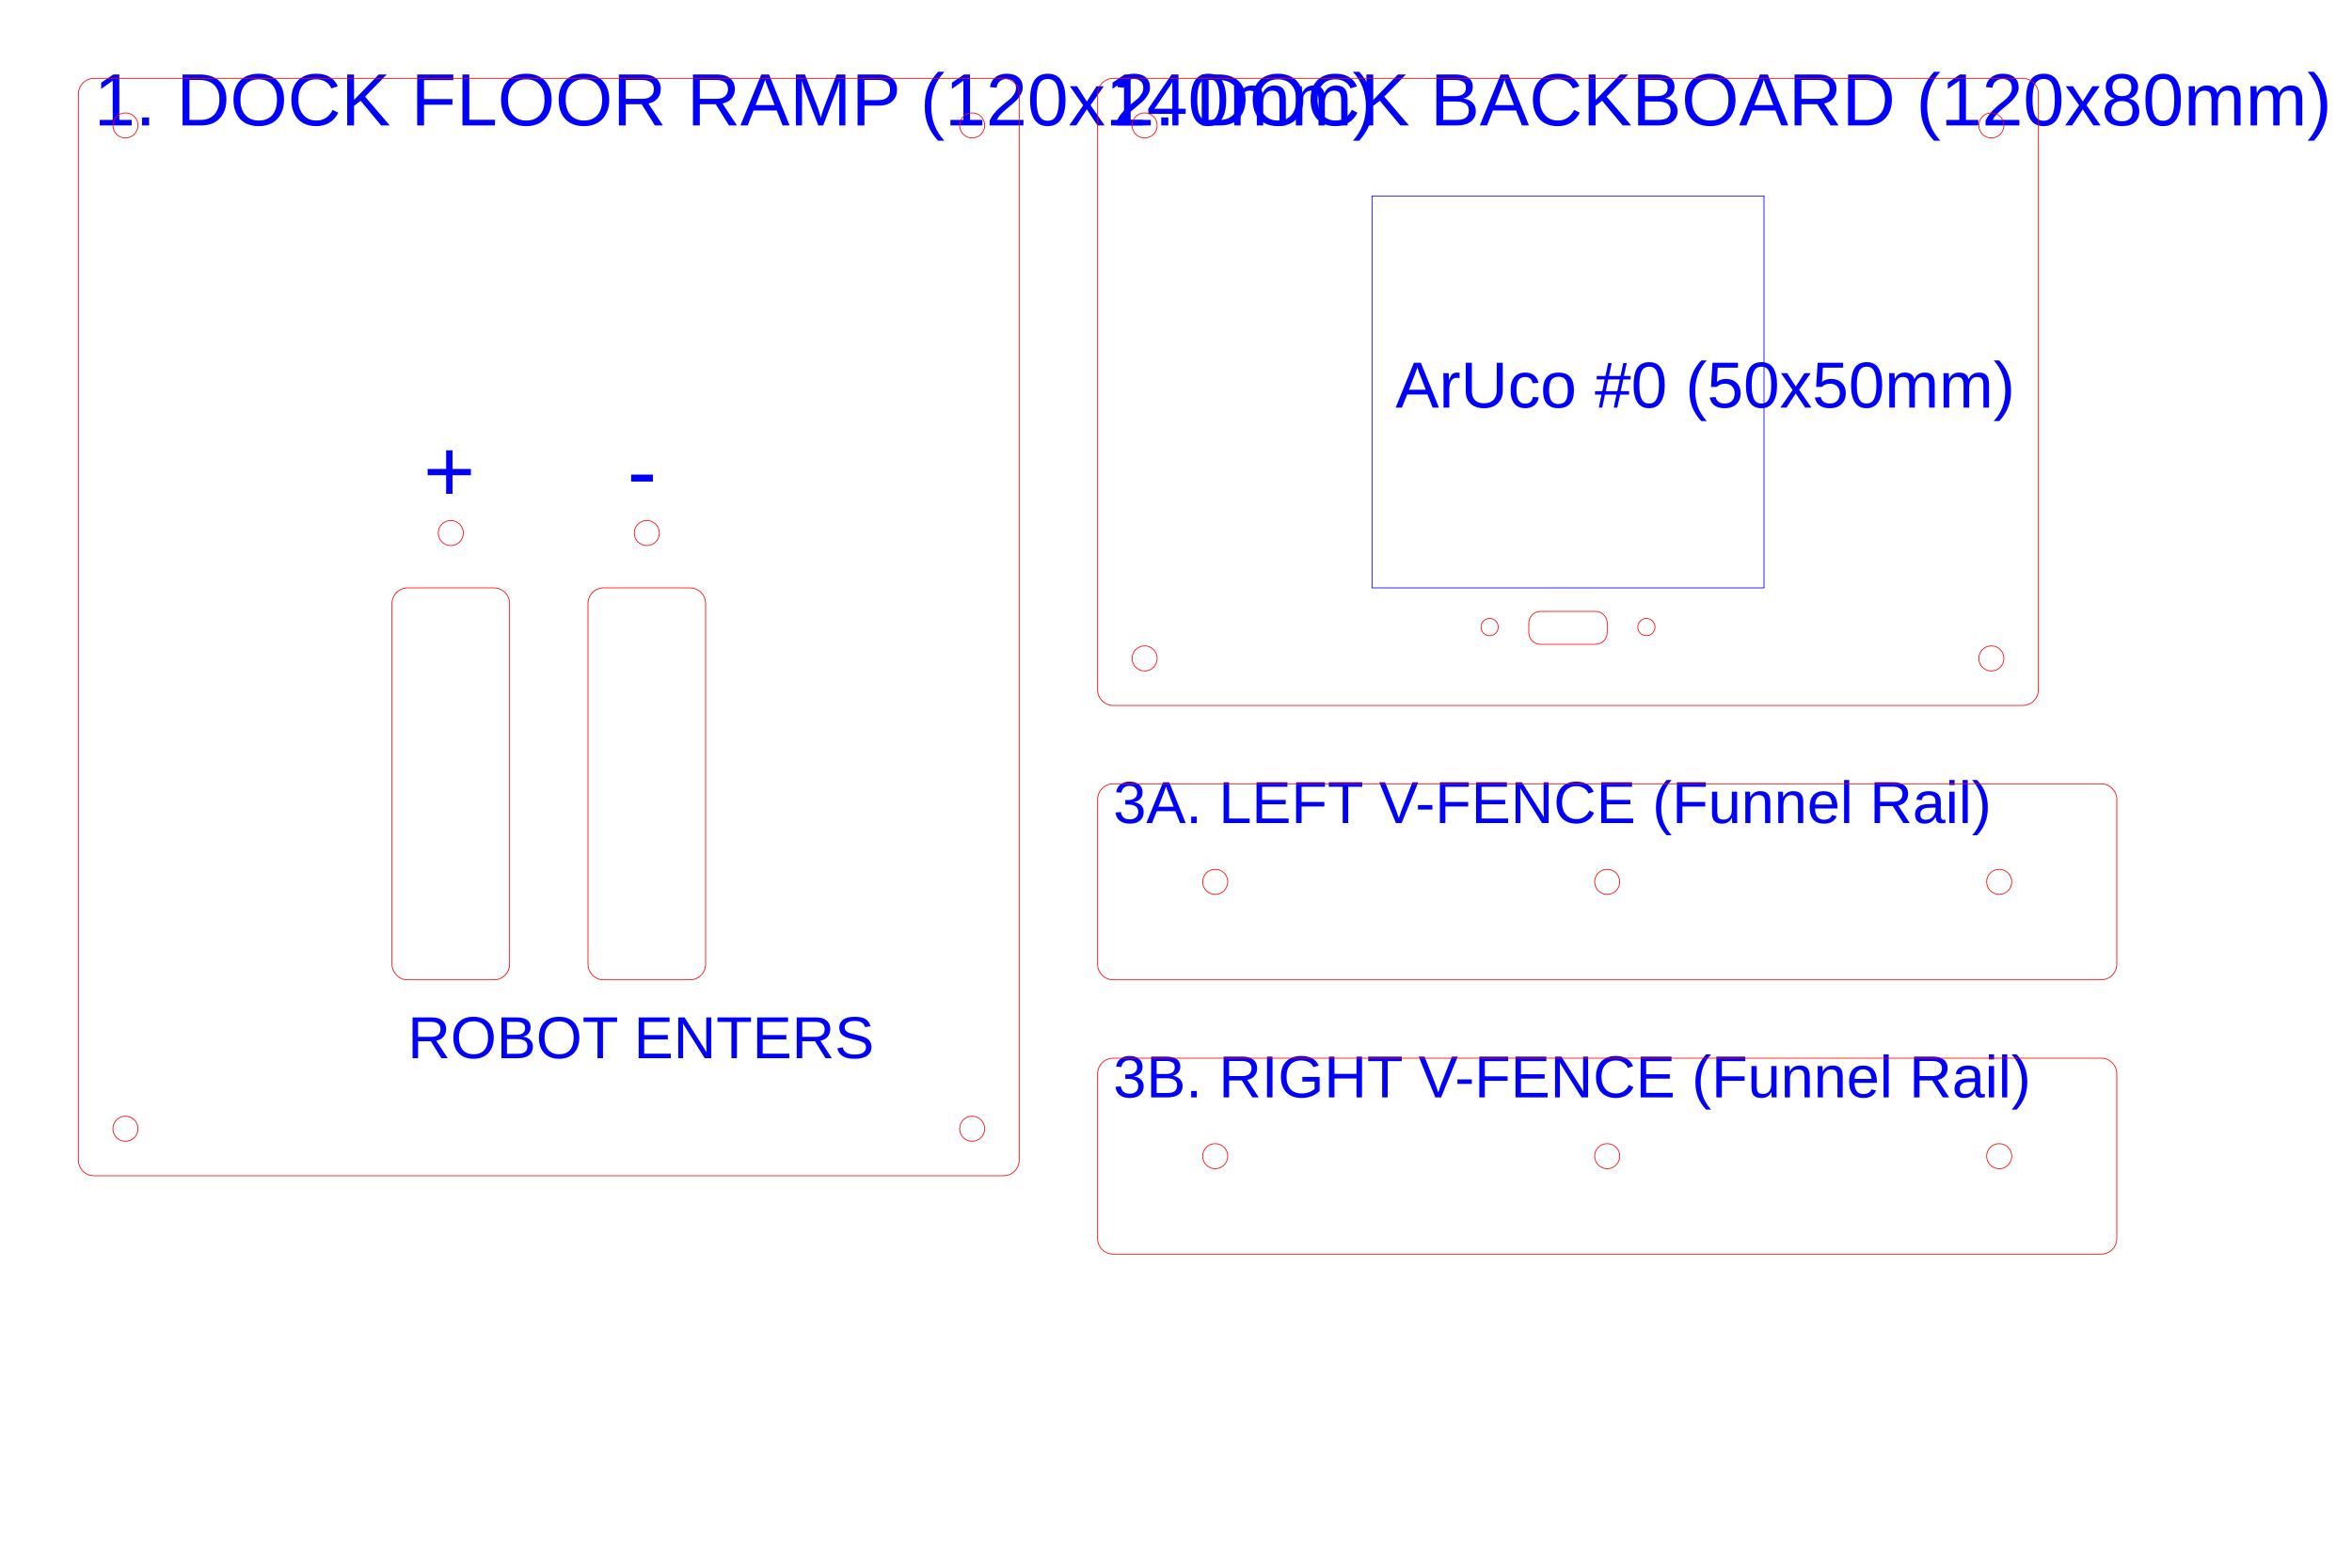
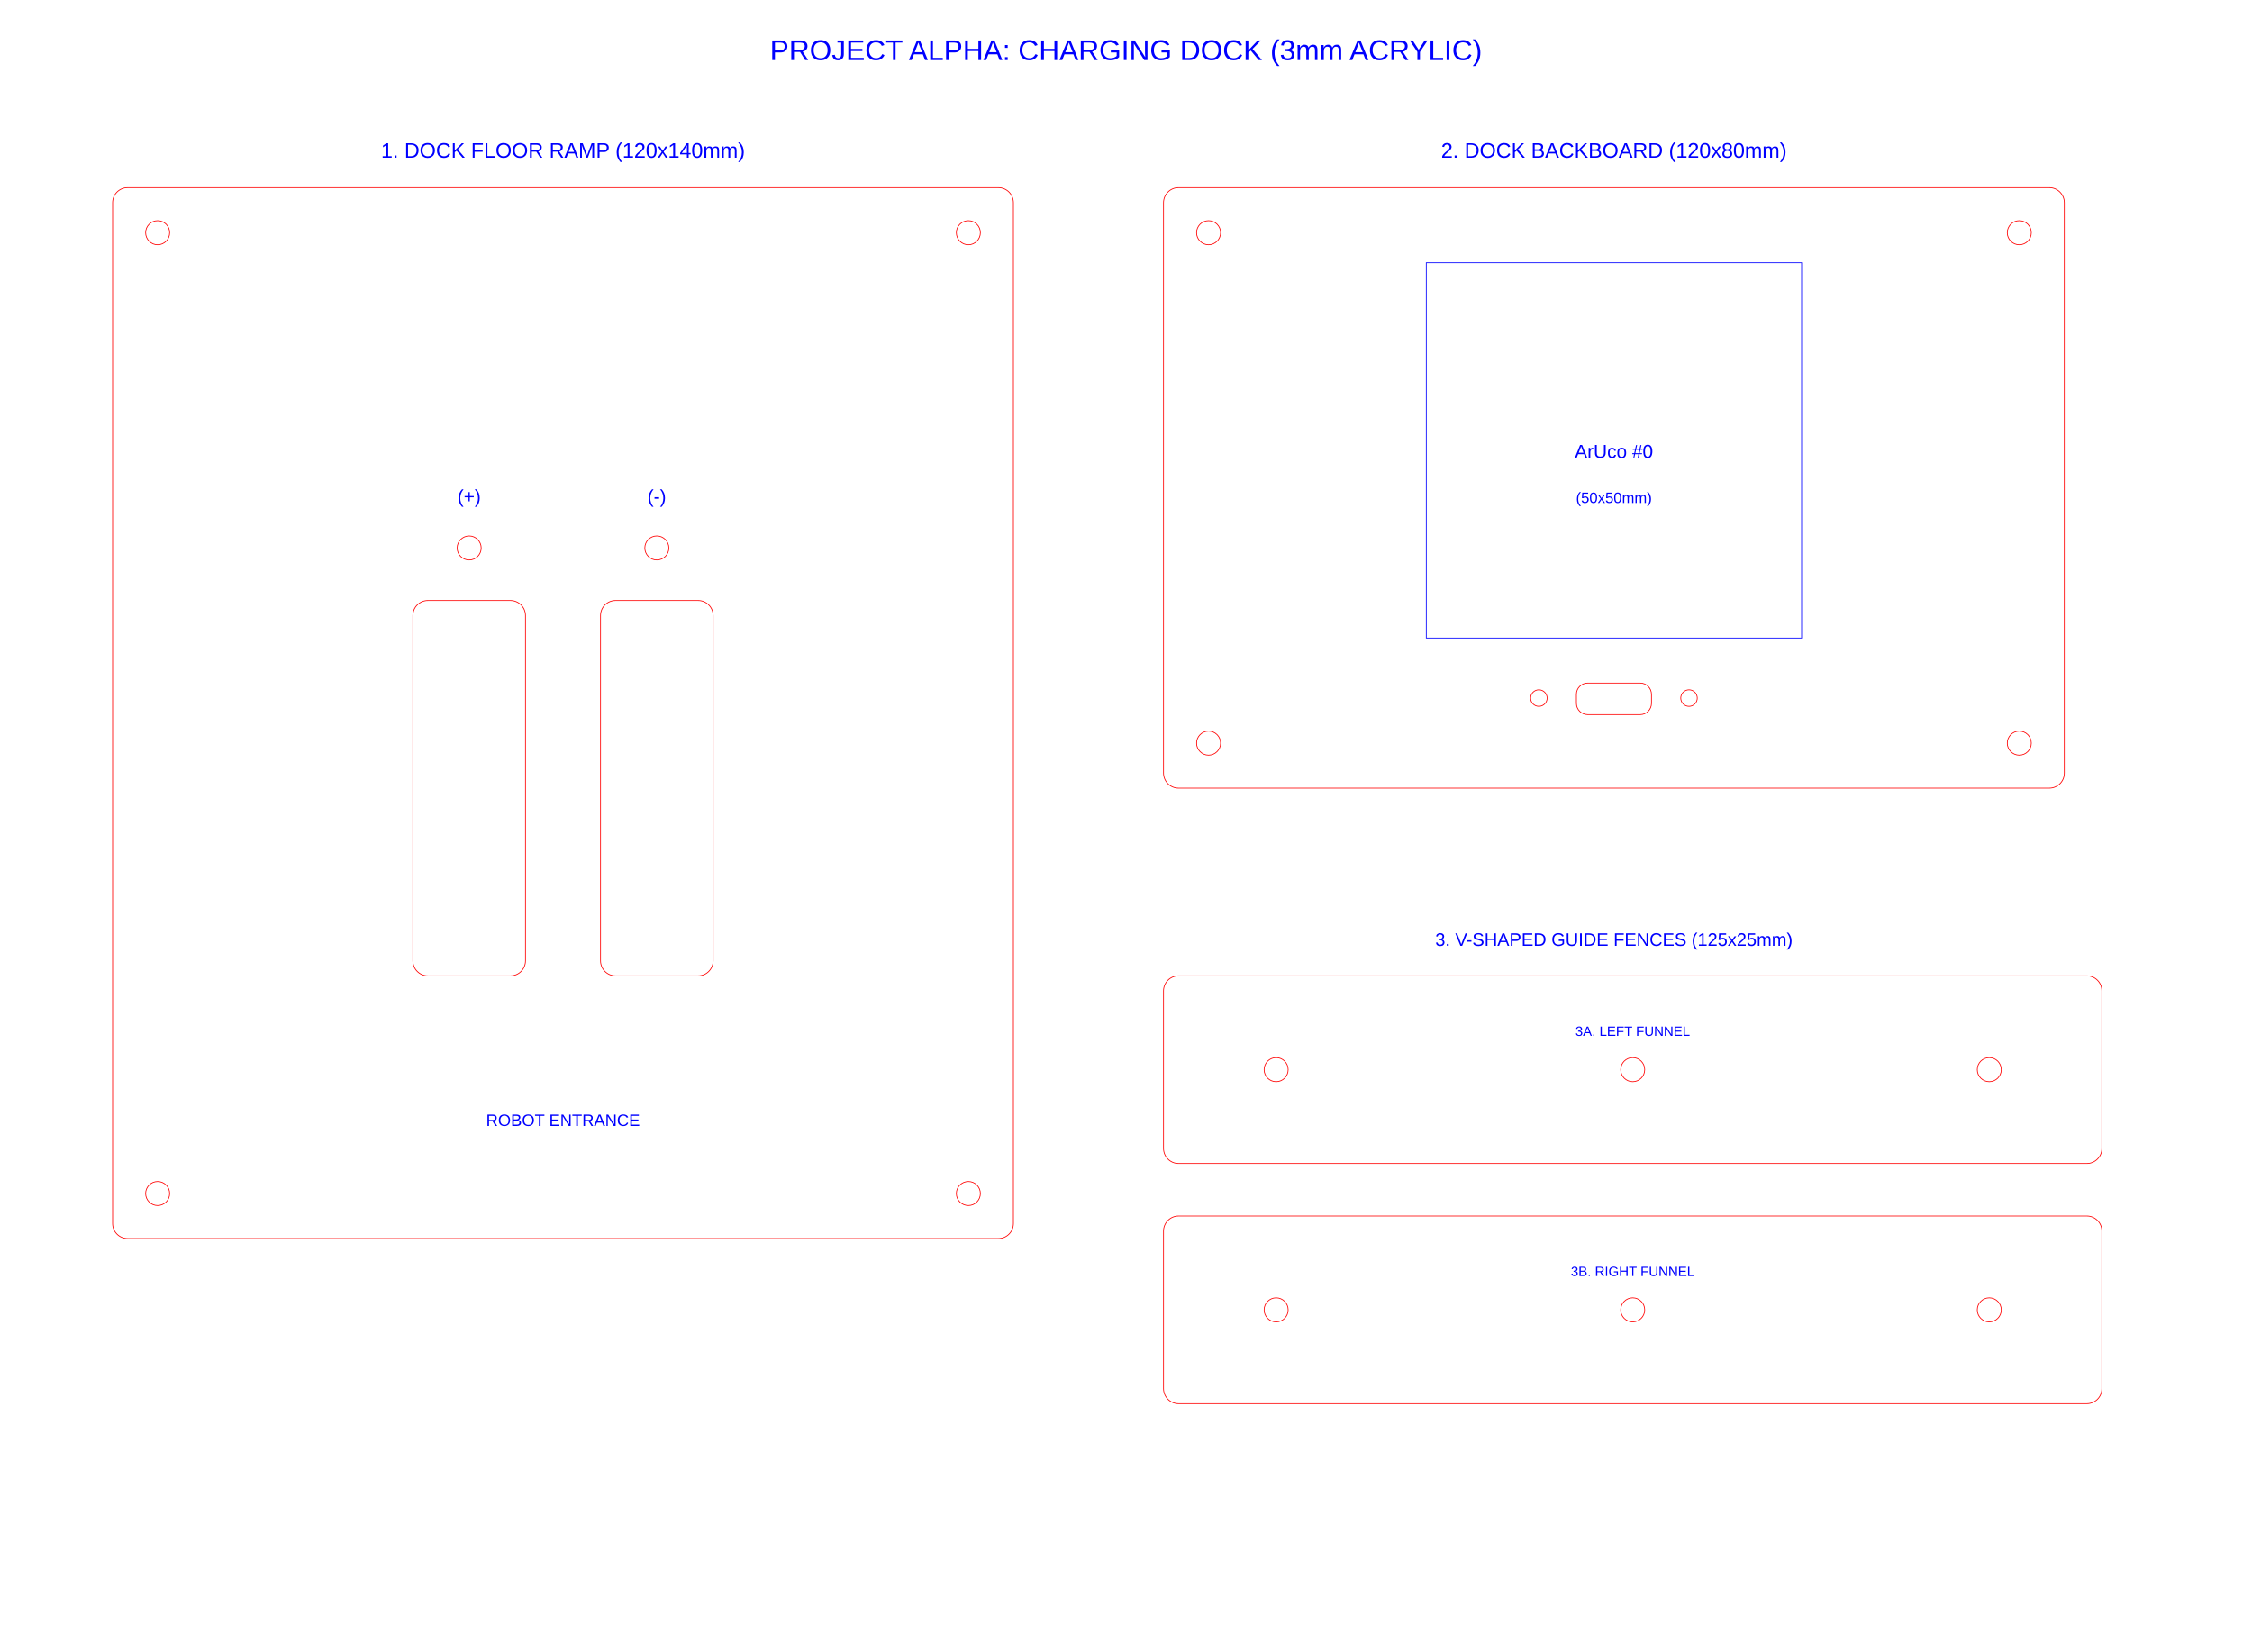
- <svg xmlns="http://www.w3.org/2000/svg" width="300mm" height="200mm" viewBox="0 0 300 200">
-   <text x="12.00" y="16.00" font-family="Arial, sans-serif" font-size="2.50mm" fill="#0000FF">1. DOCK FLOOR RAMP (120x140mm)</text>
-   <rect x="10.00" y="10.00" width="120.00" height="140.00" rx="2.00" ry="2.00" fill="none" stroke="#FF0000" stroke-width="0.1" />
-   <circle cx="16.00" cy="16.00" r="1.60" fill="none" stroke="#FF0000" stroke-width="0.1" />
-   <circle cx="124.00" cy="16.00" r="1.60" fill="none" stroke="#FF0000" stroke-width="0.1" />
-   <circle cx="16.00" cy="144.00" r="1.60" fill="none" stroke="#FF0000" stroke-width="0.1" />
-   <circle cx="124.00" cy="144.00" r="1.60" fill="none" stroke="#FF0000" stroke-width="0.1" />
-   <rect x="50.00" y="75.00" width="15.00" height="50.00" rx="2.00" ry="2.00" fill="none" stroke="#FF0000" stroke-width="0.1" />
-   <circle cx="57.50" cy="68.00" r="1.60" fill="none" stroke="#FF0000" stroke-width="0.1" />
-   <text x="54.00" y="64.00" font-family="Arial, sans-serif" font-size="3.00mm" fill="#0000FF">+</text>
-   <rect x="75.00" y="75.00" width="15.00" height="50.00" rx="2.00" ry="2.00" fill="none" stroke="#FF0000" stroke-width="0.1" />
-   <circle cx="82.50" cy="68.00" r="1.60" fill="none" stroke="#FF0000" stroke-width="0.1" />
-   <text x="80.00" y="64.00" font-family="Arial, sans-serif" font-size="3.00mm" fill="#0000FF">-</text>
-   <text x="52.00" y="135.00" font-family="Arial, sans-serif" font-size="2.00mm" fill="#0000FF">ROBOT ENTERS</text>
-   <text x="142.00" y="16.00" font-family="Arial, sans-serif" font-size="2.50mm" fill="#0000FF">2. DOCK BACKBOARD (120x80mm)</text>
-   <rect x="140.00" y="10.00" width="120.00" height="80.00" rx="2.00" ry="2.00" fill="none" stroke="#FF0000" stroke-width="0.1" />
-   <circle cx="146.00" cy="16.00" r="1.60" fill="none" stroke="#FF0000" stroke-width="0.1" />
-   <circle cx="254.00" cy="16.00" r="1.60" fill="none" stroke="#FF0000" stroke-width="0.1" />
-   <circle cx="146.00" cy="84.00" r="1.60" fill="none" stroke="#FF0000" stroke-width="0.1" />
-   <circle cx="254.00" cy="84.00" r="1.60" fill="none" stroke="#FF0000" stroke-width="0.1" />
-   <rect x="175.00" y="25.00" width="50.00" height="50.00" rx="0.00" ry="0.00" fill="none" stroke="#0000FF" stroke-width="0.1" />
-   <text x="178.00" y="52.00" font-family="Arial, sans-serif" font-size="2.20mm" fill="#0000FF">ArUco #0 (50x50mm)</text>
-   <rect x="195.00" y="78.00" width="10.00" height="4.20" rx="1.50" ry="1.50" fill="none" stroke="#FF0000" stroke-width="0.1" />
-   <circle cx="190.00" cy="80.00" r="1.10" fill="none" stroke="#FF0000" stroke-width="0.1" />
-   <circle cx="210.00" cy="80.00" r="1.10" fill="none" stroke="#FF0000" stroke-width="0.1" />
-   <text x="142.00" y="105.00" font-family="Arial, sans-serif" font-size="2.00mm" fill="#0000FF">3A. LEFT V-FENCE (Funnel Rail)</text>
-   <rect x="140.00" y="100.00" width="130.00" height="25.00" rx="2.00" ry="2.00" fill="none" stroke="#FF0000" stroke-width="0.1" />
-   <circle cx="155.00" cy="112.50" r="1.60" fill="none" stroke="#FF0000" stroke-width="0.1" />
-   <circle cx="205.00" cy="112.50" r="1.60" fill="none" stroke="#FF0000" stroke-width="0.1" />
-   <circle cx="255.00" cy="112.50" r="1.60" fill="none" stroke="#FF0000" stroke-width="0.1" />
-   <text x="142.00" y="140.00" font-family="Arial, sans-serif" font-size="2.00mm" fill="#0000FF">3B. RIGHT V-FENCE (Funnel Rail)</text>
-   <rect x="140.00" y="135.00" width="130.00" height="25.00" rx="2.00" ry="2.00" fill="none" stroke="#FF0000" stroke-width="0.1" />
-   <circle cx="155.00" cy="147.50" r="1.60" fill="none" stroke="#FF0000" stroke-width="0.1" />
-   <circle cx="205.00" cy="147.50" r="1.60" fill="none" stroke="#FF0000" stroke-width="0.1" />
-   <circle cx="255.00" cy="147.50" r="1.60" fill="none" stroke="#FF0000" stroke-width="0.1" />
+ <svg xmlns="http://www.w3.org/2000/svg" width="300mm" height="220mm" viewBox="0 0 300 220">
+   <text x="150.00" y="8.00" font-family="Arial, sans-serif" font-size="3.80" text-anchor="middle" fill="#0000FF">PROJECT ALPHA: CHARGING DOCK (3mm ACRYLIC)</text>
+   <text x="75.00" y="21.00" font-family="Arial, sans-serif" font-size="2.80" text-anchor="middle" fill="#0000FF">1. DOCK FLOOR RAMP (120x140mm)</text>
+   <rect x="15.00" y="25.00" width="120.00" height="140.00" rx="2.00" ry="2.00" fill="none" stroke="#FF0000" stroke-width="0.10" />
+   <circle cx="21.00" cy="31.00" r="1.60" fill="none" stroke="#FF0000" stroke-width="0.10" />
+   <circle cx="129.00" cy="31.00" r="1.60" fill="none" stroke="#FF0000" stroke-width="0.10" />
+   <circle cx="21.00" cy="159.00" r="1.60" fill="none" stroke="#FF0000" stroke-width="0.10" />
+   <circle cx="129.00" cy="159.00" r="1.60" fill="none" stroke="#FF0000" stroke-width="0.10" />
+   <rect x="55.00" y="80.00" width="15.00" height="50.00" rx="2.00" ry="2.00" fill="none" stroke="#FF0000" stroke-width="0.10" />
+   <circle cx="62.50" cy="73.00" r="1.60" fill="none" stroke="#FF0000" stroke-width="0.10" />
+   <text x="62.50" y="67.00" font-family="Arial, sans-serif" font-size="2.50" text-anchor="middle" fill="#0000FF">(+)</text>
+   <rect x="80.00" y="80.00" width="15.00" height="50.00" rx="2.00" ry="2.00" fill="none" stroke="#FF0000" stroke-width="0.10" />
+   <circle cx="87.50" cy="73.00" r="1.60" fill="none" stroke="#FF0000" stroke-width="0.10" />
+   <text x="87.50" y="67.00" font-family="Arial, sans-serif" font-size="2.50" text-anchor="middle" fill="#0000FF">(-)</text>
+   <text x="75.00" y="150.00" font-family="Arial, sans-serif" font-size="2.20" text-anchor="middle" fill="#0000FF">ROBOT ENTRANCE</text>
+   <text x="215.00" y="21.00" font-family="Arial, sans-serif" font-size="2.80" text-anchor="middle" fill="#0000FF">2. DOCK BACKBOARD (120x80mm)</text>
+   <rect x="155.00" y="25.00" width="120.00" height="80.00" rx="2.00" ry="2.00" fill="none" stroke="#FF0000" stroke-width="0.10" />
+   <circle cx="161.00" cy="31.00" r="1.60" fill="none" stroke="#FF0000" stroke-width="0.10" />
+   <circle cx="269.00" cy="31.00" r="1.60" fill="none" stroke="#FF0000" stroke-width="0.10" />
+   <circle cx="161.00" cy="99.00" r="1.60" fill="none" stroke="#FF0000" stroke-width="0.10" />
+   <circle cx="269.00" cy="99.00" r="1.60" fill="none" stroke="#FF0000" stroke-width="0.10" />
+   <rect x="190.00" y="35.00" width="50.00" height="50.00" rx="0.00" ry="0.00" fill="none" stroke="#0000FF" stroke-width="0.10" />
+   <text x="215.00" y="61.00" font-family="Arial, sans-serif" font-size="2.50" text-anchor="middle" fill="#0000FF">ArUco #0</text>
+   <text x="215.00" y="67.00" font-family="Arial, sans-serif" font-size="2.00" text-anchor="middle" fill="#0000FF">(50x50mm)</text>
+   <rect x="210.00" y="91.00" width="10.00" height="4.20" rx="1.50" ry="1.50" fill="none" stroke="#FF0000" stroke-width="0.10" />
+   <circle cx="205.00" cy="93.00" r="1.10" fill="none" stroke="#FF0000" stroke-width="0.10" />
+   <circle cx="225.00" cy="93.00" r="1.10" fill="none" stroke="#FF0000" stroke-width="0.10" />
+   <text x="215.00" y="126.00" font-family="Arial, sans-serif" font-size="2.40" text-anchor="middle" fill="#0000FF">3. V-SHAPED GUIDE FENCES (125x25mm)</text>
+   <rect x="155.00" y="130.00" width="125.00" height="25.00" rx="2.00" ry="2.00" fill="none" stroke="#FF0000" stroke-width="0.10" />
+   <circle cx="170.00" cy="142.50" r="1.60" fill="none" stroke="#FF0000" stroke-width="0.10" />
+   <circle cx="217.50" cy="142.50" r="1.60" fill="none" stroke="#FF0000" stroke-width="0.10" />
+   <circle cx="265.00" cy="142.50" r="1.60" fill="none" stroke="#FF0000" stroke-width="0.10" />
+   <text x="217.50" y="138.00" font-family="Arial, sans-serif" font-size="1.80" text-anchor="middle" fill="#0000FF">3A. LEFT FUNNEL</text>
+   <rect x="155.00" y="162.00" width="125.00" height="25.00" rx="2.00" ry="2.00" fill="none" stroke="#FF0000" stroke-width="0.10" />
+   <circle cx="170.00" cy="174.50" r="1.60" fill="none" stroke="#FF0000" stroke-width="0.10" />
+   <circle cx="217.50" cy="174.50" r="1.60" fill="none" stroke="#FF0000" stroke-width="0.10" />
+   <circle cx="265.00" cy="174.50" r="1.60" fill="none" stroke="#FF0000" stroke-width="0.10" />
+   <text x="217.50" y="170.00" font-family="Arial, sans-serif" font-size="1.80" text-anchor="middle" fill="#0000FF">3B. RIGHT FUNNEL</text>
</svg>
